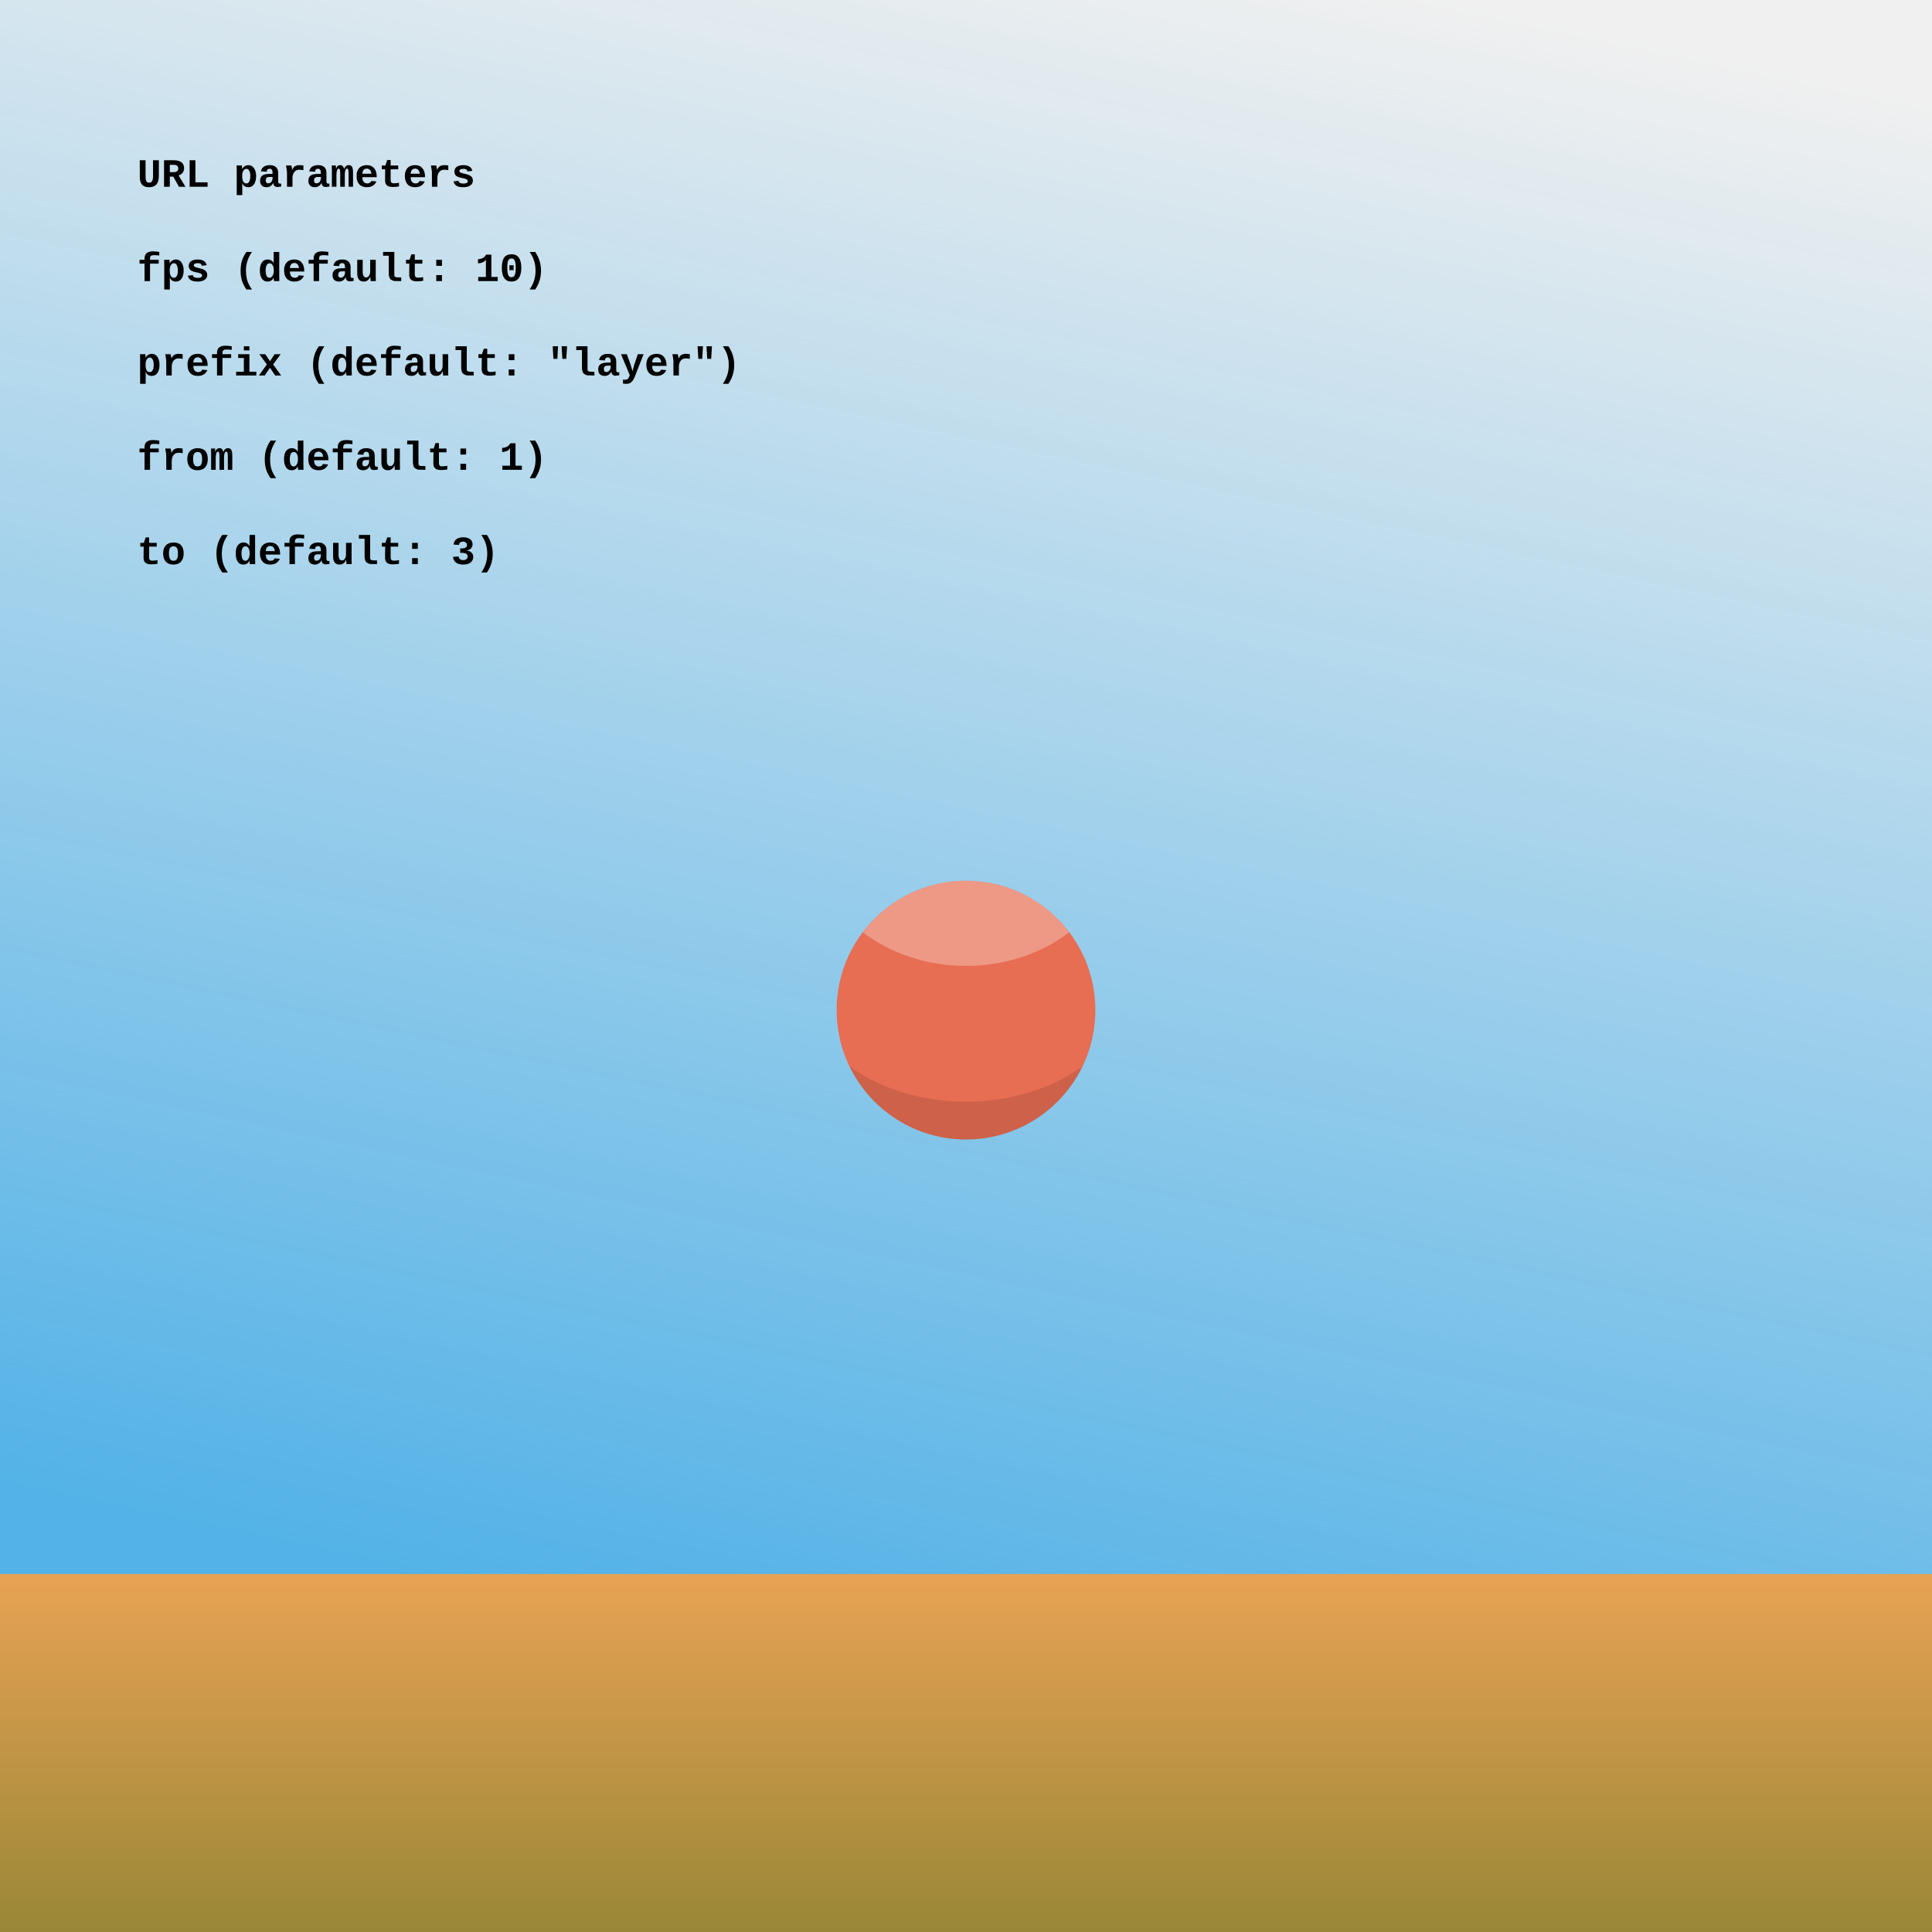
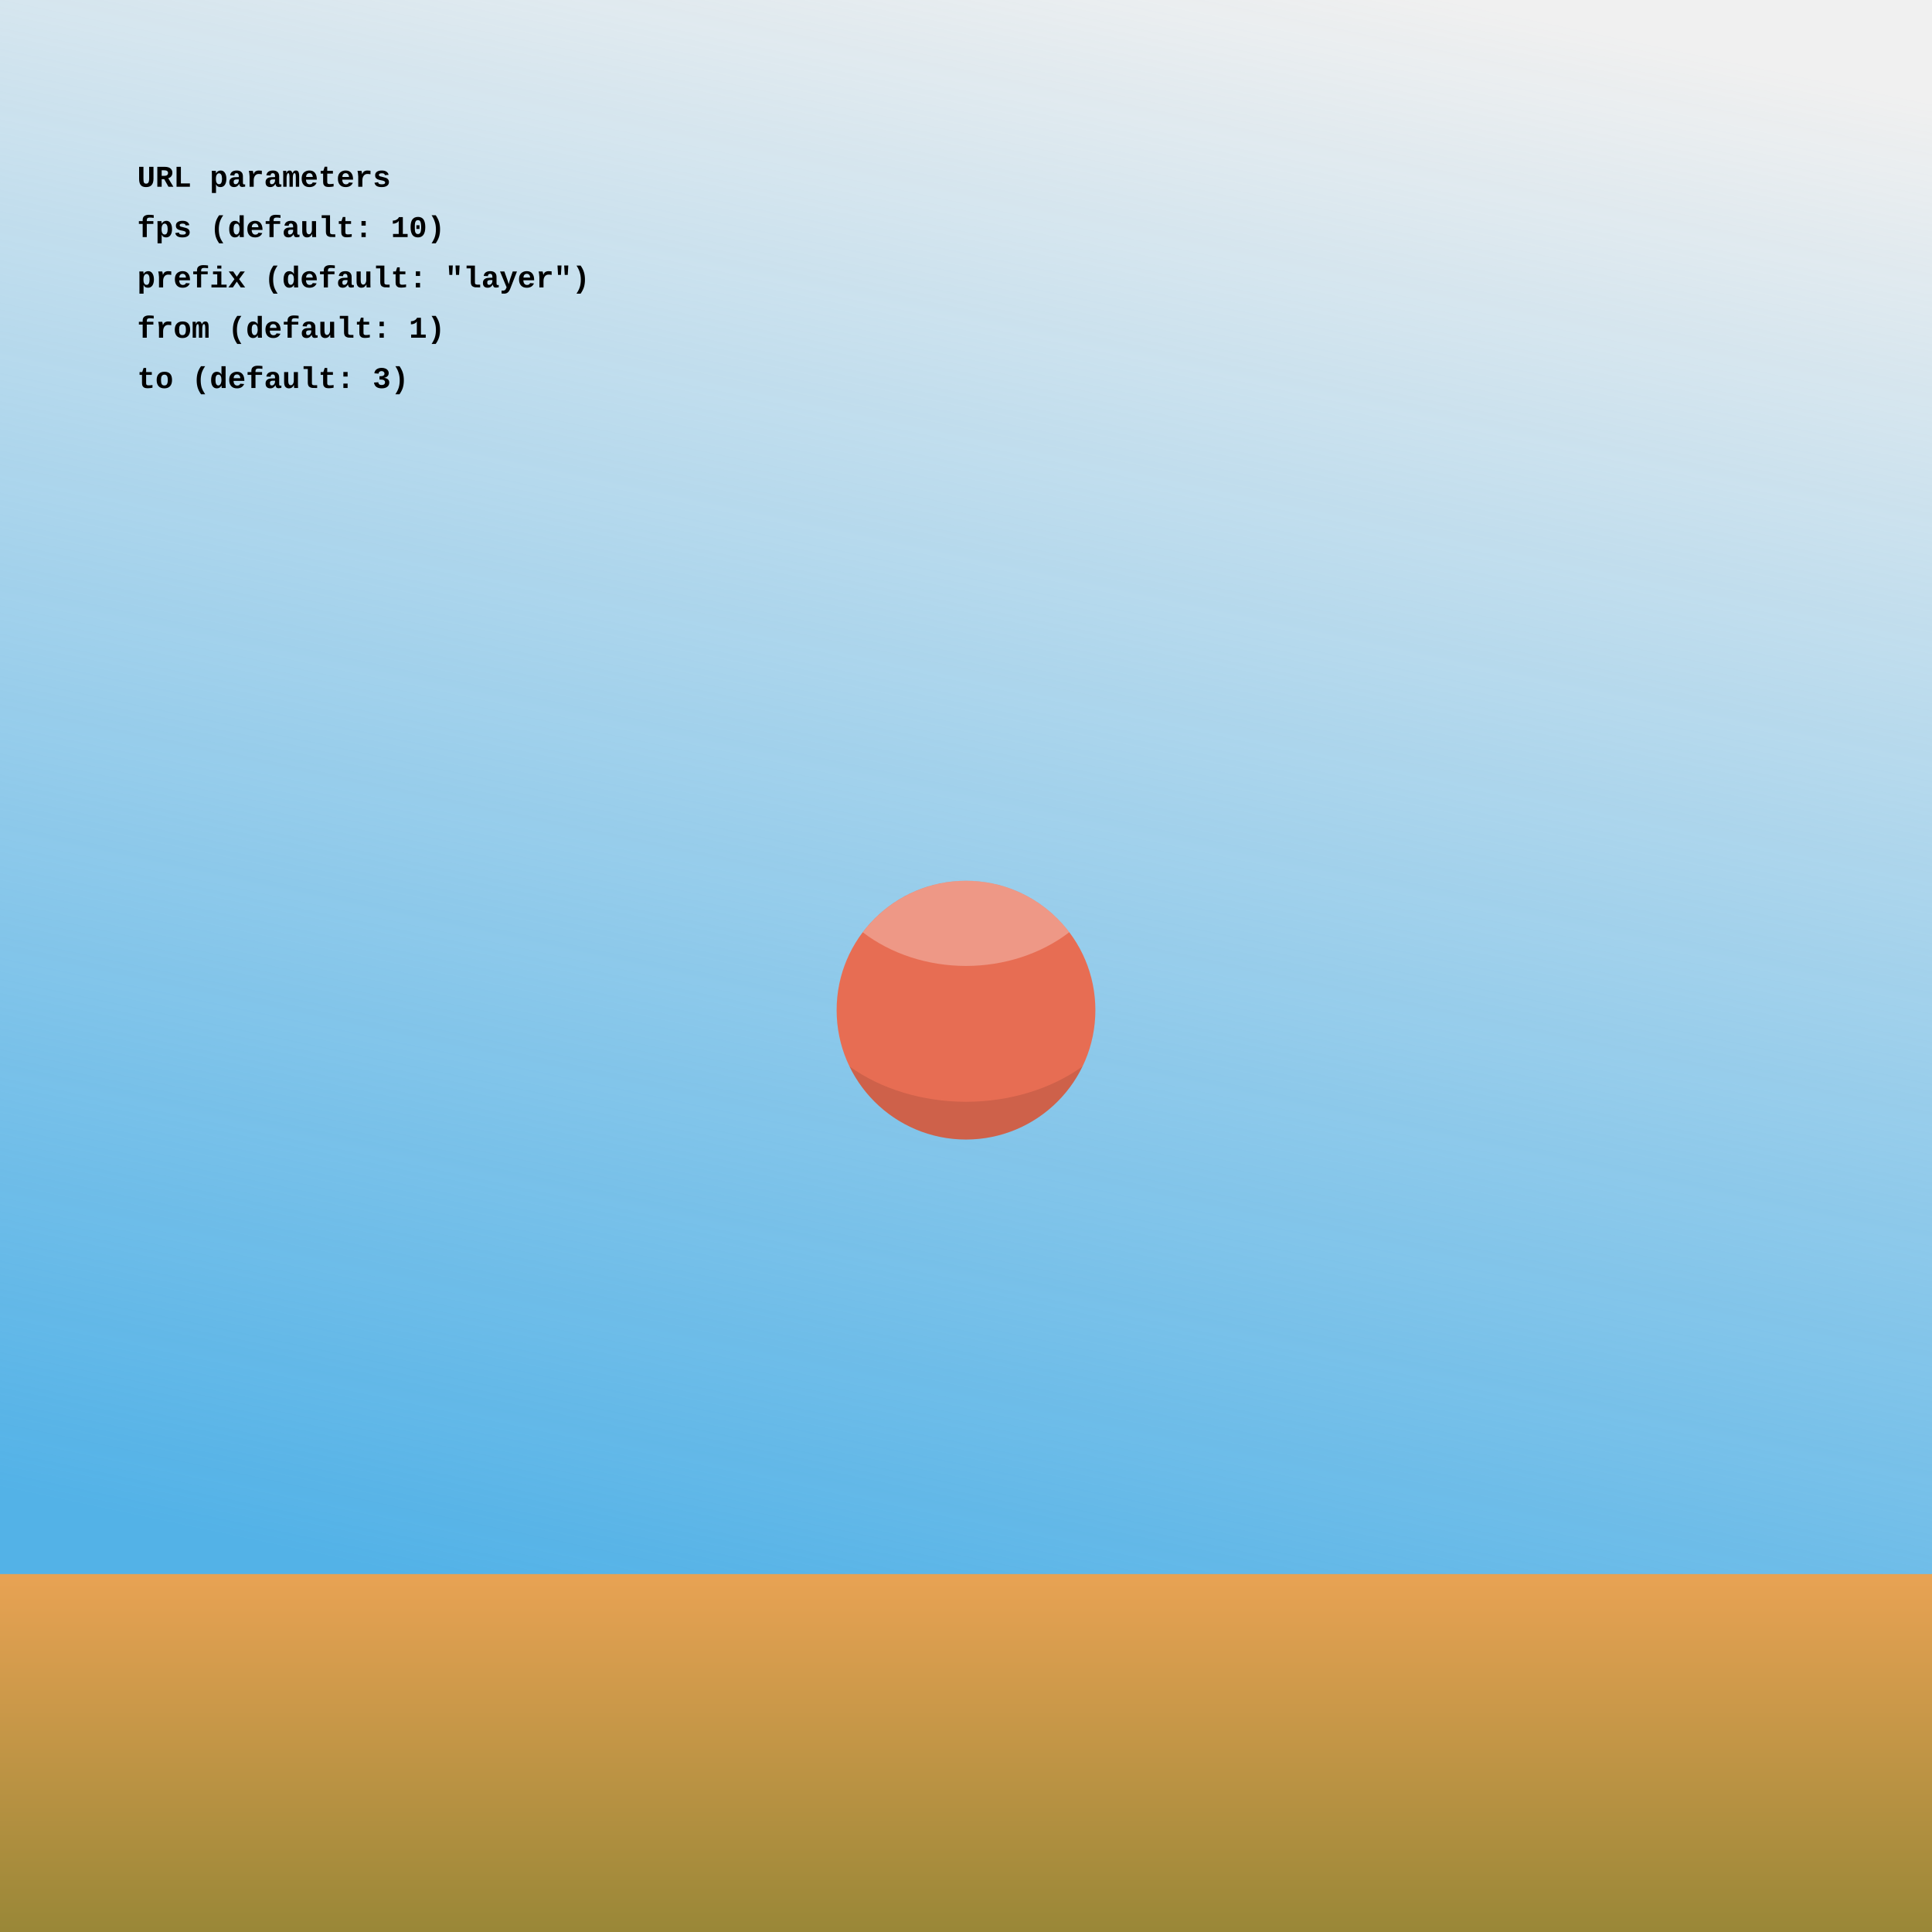
<svg xmlns="http://www.w3.org/2000/svg" xmlns:xlink="http://www.w3.org/1999/xlink" width="1024" height="1024" viewBox="0 0 270.933 270.933" version="1.1" id="svg1933">
  <defs id="defs1927">
    <linearGradient id="linearGradient4791">
      <stop style="stop-color:#53b2e7;stop-opacity:1;" offset="0" id="stop4787" />
      <stop style="stop-color:#53b2e7;stop-opacity:0;" offset="1" id="stop4789" />
    </linearGradient>
    <linearGradient id="linearGradient1219">
      <stop style="stop-color:#e7a253;stop-opacity:1" offset="0" id="stop1215" />
      <stop style="stop-color:#968636;stop-opacity:1" offset="1" id="stop1217" />
    </linearGradient>
    <linearGradient xlink:href="#linearGradient1219" id="linearGradient1221" x1="127" y1="221.494" x2="127" y2="272.899" gradientUnits="userSpaceOnUse" />
    <linearGradient xlink:href="#linearGradient4791" id="linearGradient4793" x1="114.149" y1="232.985" x2="165.1" y2="-8.164" gradientUnits="userSpaceOnUse" />
  </defs>
  <g id="g5667" style="display:inline">
    <rect style="display:inline;fill:url(#linearGradient4793);fill-opacity:1;stroke:none;stroke-width:0.529;stroke-linecap:round;stroke-linejoin:round" id="rect4633" width="270.933" height="270.933" x="0" y="0" />
    <rect style="display:inline;fill:url(#linearGradient1221);fill-opacity:1;stroke-width:0.529;stroke-linecap:round;stroke-linejoin:round" id="rect1133" width="270.933" height="52.917" x="0" y="220.738" />
  </g>
  <g id="layer1" style="display:none">
    <g id="g4025" transform="matrix(1.187663,0,0,0.7581769,-25.42215,53.37958)">
      <circle style="fill:#e76d53;fill-opacity:1;stroke:none;stroke-width:2;stroke-linecap:round;stroke-linejoin:round" id="path1029" cx="135.467" cy="202.595" r="18.143" />
      <path id="circle2940" style="fill:#000000;fill-opacity:0.11;stroke-width:7.559;stroke-linecap:round;stroke-linejoin:round" d="M 450.264,795.551 A 68.571,68.571 0 0 0 512,834.285 68.571,68.571 0 0 0 573.736,795.551 90,68.571 0 0 1 512,814.285 90,68.571 0 0 1 450.264,795.551 Z" transform="scale(0.2645833)" />
      <path id="circle3053" style="fill:#ffffff;fill-opacity:0.293;stroke-width:7.559;stroke-linecap:round;stroke-linejoin:round" d="M 512,697.143 A 68.571,68.571 0 0 0 457.289,724.451 81.429,68.571 0 0 0 512,742.287 81.429,68.571 0 0 0 566.744,724.426 68.571,68.571 0 0 0 512,697.143 Z" transform="scale(0.2645833)" />
    </g>
  </g>
  <g id="layer2" style="display:none">
    <g id="g5590" style="display:inline" transform="translate(0,-60.93745)">
      <circle style="fill:#e76d53;fill-opacity:1;stroke:none;stroke-width:2;stroke-linecap:round;stroke-linejoin:round" id="circle5584" cx="135.467" cy="202.595" r="18.143" />
      <path id="path5586" style="fill:#000000;fill-opacity:0.11;stroke-width:7.559;stroke-linecap:round;stroke-linejoin:round" d="M 450.264,795.551 A 68.571,68.571 0 0 0 512,834.285 68.571,68.571 0 0 0 573.736,795.551 90,68.571 0 0 1 512,814.285 90,68.571 0 0 1 450.264,795.551 Z" transform="scale(0.2645833)" />
      <path id="path5588" style="fill:#ffffff;fill-opacity:0.293;stroke-width:7.559;stroke-linecap:round;stroke-linejoin:round" d="M 512,697.143 A 68.571,68.571 0 0 0 457.289,724.451 81.429,68.571 0 0 0 512,742.287 81.429,68.571 0 0 0 566.744,724.426 68.571,68.571 0 0 0 512,697.143 Z" transform="scale(0.2645833)" />
    </g>
  </g>
  <g id="layer3" style="display:none">
    <g id="g5602" style="display:inline" transform="matrix(0.8029425,0,0,1,26.69472,-133.1002)">
      <circle style="fill:#e76d53;fill-opacity:1;stroke:none;stroke-width:2;stroke-linecap:round;stroke-linejoin:round" id="circle5596" cx="135.467" cy="202.595" r="18.143" />
      <path id="path5598" style="fill:#000000;fill-opacity:0.11;stroke-width:7.559;stroke-linecap:round;stroke-linejoin:round" d="M 450.264,795.551 A 68.571,68.571 0 0 0 512,834.285 68.571,68.571 0 0 0 573.736,795.551 90,68.571 0 0 1 512,814.285 90,68.571 0 0 1 450.264,795.551 Z" transform="scale(0.2645833)" />
      <path id="path5600" style="fill:#ffffff;fill-opacity:0.293;stroke-width:7.559;stroke-linecap:round;stroke-linejoin:round" d="M 512,697.143 A 68.571,68.571 0 0 0 457.289,724.451 81.429,68.571 0 0 0 512,742.287 81.429,68.571 0 0 0 566.744,724.426 68.571,68.571 0 0 0 512,697.143 Z" transform="scale(0.2645833)" />
    </g>
  </g>
  <g id="layer4" style="display:none">
    <g id="g5614" style="display:inline" transform="matrix(0.8029425,0,0,1,26.69472,-133.1002)">
      <circle style="fill:#e76d53;fill-opacity:1;stroke:none;stroke-width:2;stroke-linecap:round;stroke-linejoin:round" id="circle5608" cx="135.467" cy="202.595" r="18.143" />
      <path id="path5610" style="fill:#000000;fill-opacity:0.11;stroke-width:7.559;stroke-linecap:round;stroke-linejoin:round" d="M 450.264,795.551 A 68.571,68.571 0 0 0 512,834.285 68.571,68.571 0 0 0 573.736,795.551 90,68.571 0 0 1 512,814.285 90,68.571 0 0 1 450.264,795.551 Z" transform="scale(0.2645833)" />
      <path id="path5612" style="fill:#ffffff;fill-opacity:0.293;stroke-width:7.559;stroke-linecap:round;stroke-linejoin:round" d="M 512,697.143 A 68.571,68.571 0 0 0 457.289,724.451 81.429,68.571 0 0 0 512,742.287 81.429,68.571 0 0 0 566.744,724.426 68.571,68.571 0 0 0 512,697.143 Z" transform="scale(0.2645833)" />
    </g>
  </g>
  <g id="layer5" style="display:inline">
    <g id="g5663" style="display:inline" transform="translate(0,-60.93745)">
      <circle style="fill:#e76d53;fill-opacity:1;stroke:none;stroke-width:2;stroke-linecap:round;stroke-linejoin:round" id="circle5657" cx="135.467" cy="202.595" r="18.143" />
      <path id="path5659" style="fill:#000000;fill-opacity:0.11;stroke-width:7.559;stroke-linecap:round;stroke-linejoin:round" d="M 450.264,795.551 A 68.571,68.571 0 0 0 512,834.285 68.571,68.571 0 0 0 573.736,795.551 90,68.571 0 0 1 512,814.285 90,68.571 0 0 1 450.264,795.551 Z" transform="scale(0.2645833)" />
      <path id="path5661" style="fill:#ffffff;fill-opacity:0.293;stroke-width:7.559;stroke-linecap:round;stroke-linejoin:round" d="M 512,697.143 A 68.571,68.571 0 0 0 457.289,724.451 81.429,68.571 0 0 0 512,742.287 81.429,68.571 0 0 0 566.744,724.426 68.571,68.571 0 0 0 512,697.143 Z" transform="scale(0.2645833)" />
    </g>
  </g>
  <g id="layer6">
-     <text xml:space="preserve" style="font-weight:bold;font-size:5.644px;line-height:1.25;font-family:'Courier New';-inkscape-font-specification:'Courier New Bold';letter-spacing:0px;word-spacing:0px;stroke-width:0.265;font-style:normal;font-stretch:normal;font-variant:normal" x="19.243" y="26.192" id="text6406">
-       <tspan id="tspan6404" style="stroke-width:0.265;-inkscape-font-specification:'Courier New Bold';font-family:'Courier New';font-weight:bold;font-style:normal;font-stretch:normal;font-variant:normal;font-size:5.644px" x="19.243" y="26.192">URL parameters</tspan>
-       <tspan style="stroke-width:0.265;-inkscape-font-specification:'Courier New Bold';font-family:'Courier New';font-weight:bold;font-style:normal;font-stretch:normal;font-variant:normal;font-size:5.644px" x="19.243" y="39.422" id="tspan6826">fps (default: 10)</tspan>
-       <tspan style="stroke-width:0.265;-inkscape-font-specification:'Courier New Bold';font-family:'Courier New';font-weight:bold;font-style:normal;font-stretch:normal;font-variant:normal;font-size:5.644px" x="19.243" y="52.651" id="tspan6828">prefix (default: "layer")</tspan>
-       <tspan style="stroke-width:0.265;-inkscape-font-specification:'Courier New Bold';font-family:'Courier New';font-weight:bold;font-style:normal;font-stretch:normal;font-variant:normal;font-size:5.644px" x="19.243" y="65.88" id="tspan6830">from (default: 1)</tspan>
-       <tspan style="stroke-width:0.265;-inkscape-font-specification:'Courier New Bold';font-family:'Courier New';font-weight:bold;font-style:normal;font-stretch:normal;font-variant:normal;font-size:5.644px" x="19.243" y="79.109" id="tspan6832">to (default: 3)</tspan>
+     <text xml:space="preserve" style="font-style:normal;font-variant:normal;font-weight:bold;font-stretch:normal;font-size:4.233px;line-height:1.25;font-family:'Courier New';-inkscape-font-specification:'Courier New Bold';letter-spacing:0px;word-spacing:0px;stroke-width:0.265" x="19.243" y="26.192" id="text6406">
+       <tspan id="tspan6404" style="font-style:normal;font-variant:normal;font-weight:bold;font-stretch:normal;font-family:'Courier New';-inkscape-font-specification:'Courier New Bold';stroke-width:0.265;font-size:4.233px" x="19.243" y="26.192">URL parameters</tspan>
+       <tspan style="font-style:normal;font-variant:normal;font-weight:bold;font-stretch:normal;font-family:'Courier New';-inkscape-font-specification:'Courier New Bold';stroke-width:0.265;font-size:4.233px" x="19.243" y="33.248" id="tspan6826">fps (default: 10)</tspan>
+       <tspan style="font-style:normal;font-variant:normal;font-weight:bold;font-stretch:normal;font-family:'Courier New';-inkscape-font-specification:'Courier New Bold';stroke-width:0.265;font-size:4.233px" x="19.243" y="40.304" id="tspan6828">prefix (default: "layer")</tspan>
+       <tspan style="font-style:normal;font-variant:normal;font-weight:bold;font-stretch:normal;font-family:'Courier New';-inkscape-font-specification:'Courier New Bold';stroke-width:0.265;font-size:4.233px" x="19.243" y="47.359" id="tspan6830">from (default: 1)</tspan>
+       <tspan style="font-style:normal;font-variant:normal;font-weight:bold;font-stretch:normal;font-family:'Courier New';-inkscape-font-specification:'Courier New Bold';stroke-width:0.265;font-size:4.233px" x="19.243" y="54.415" id="tspan15041">to (default: 3)</tspan>
    </text>
  </g>
</svg>
